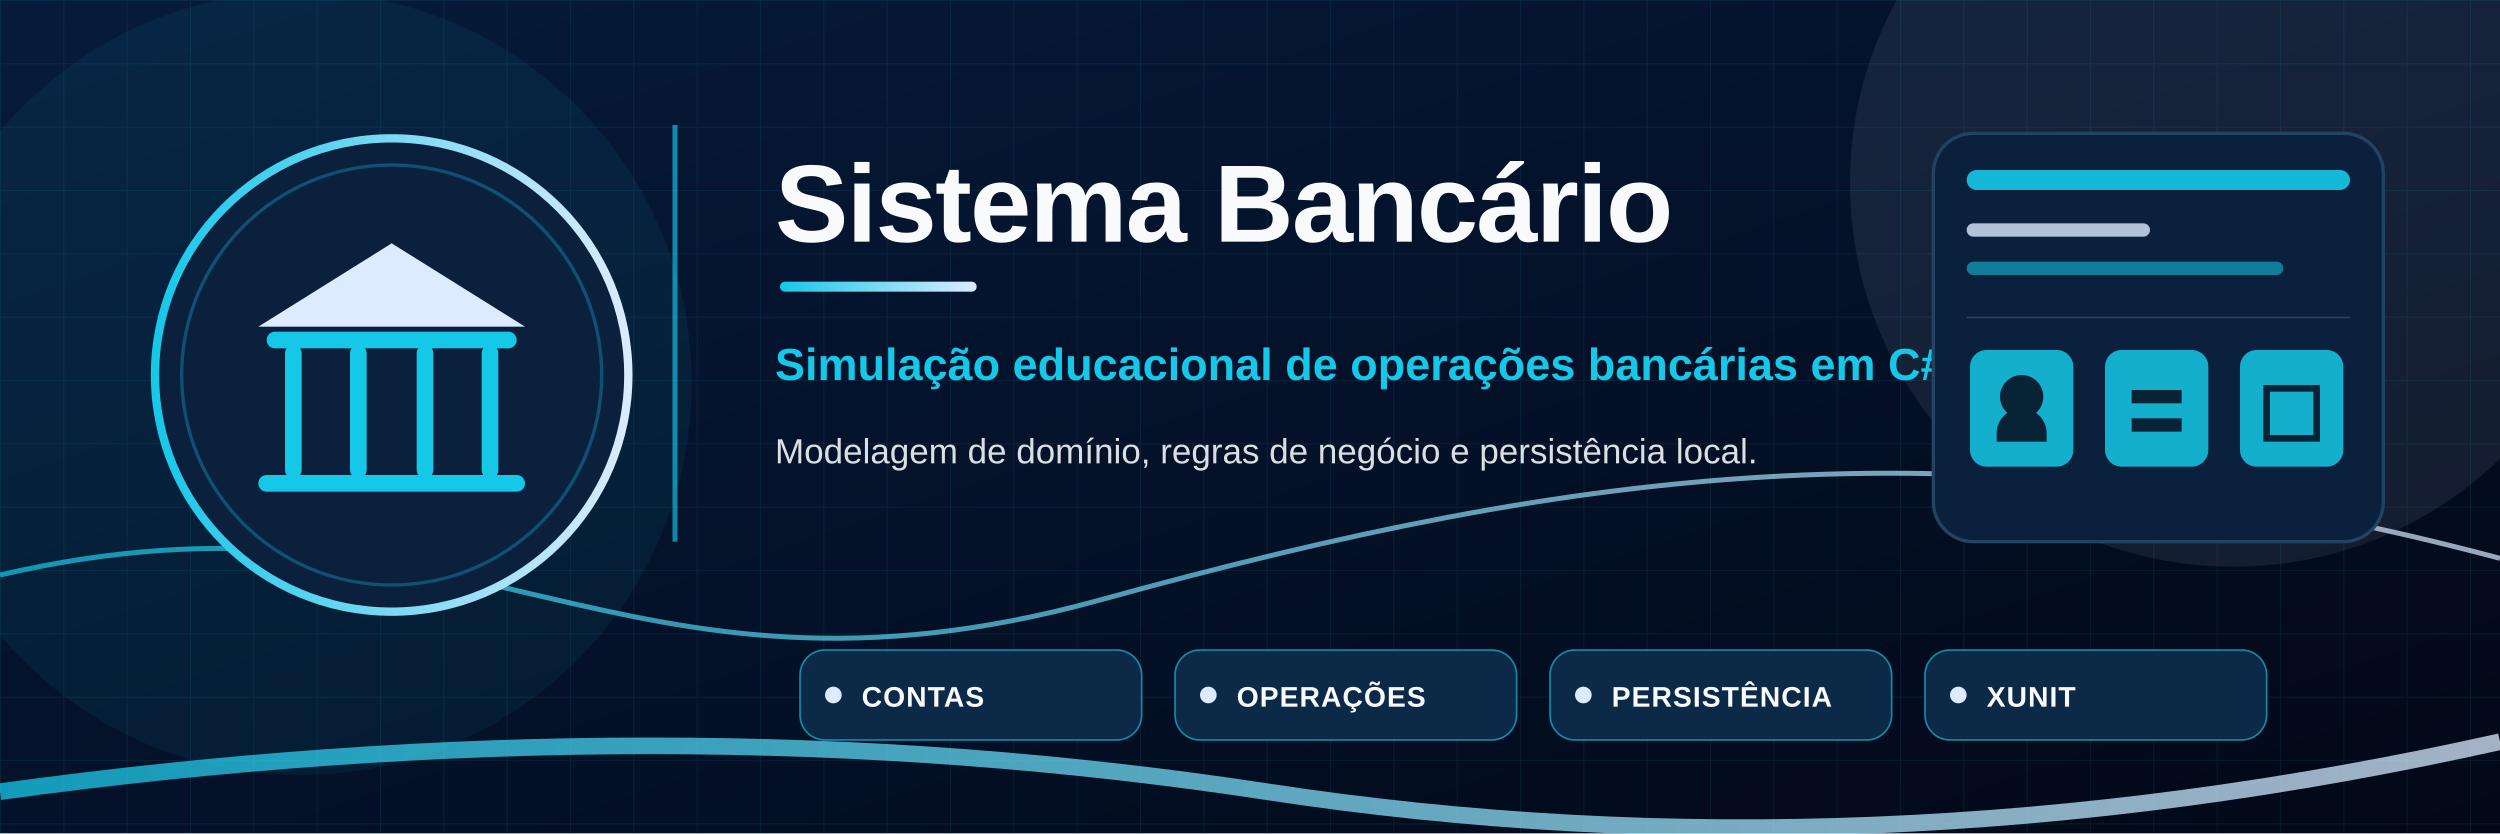
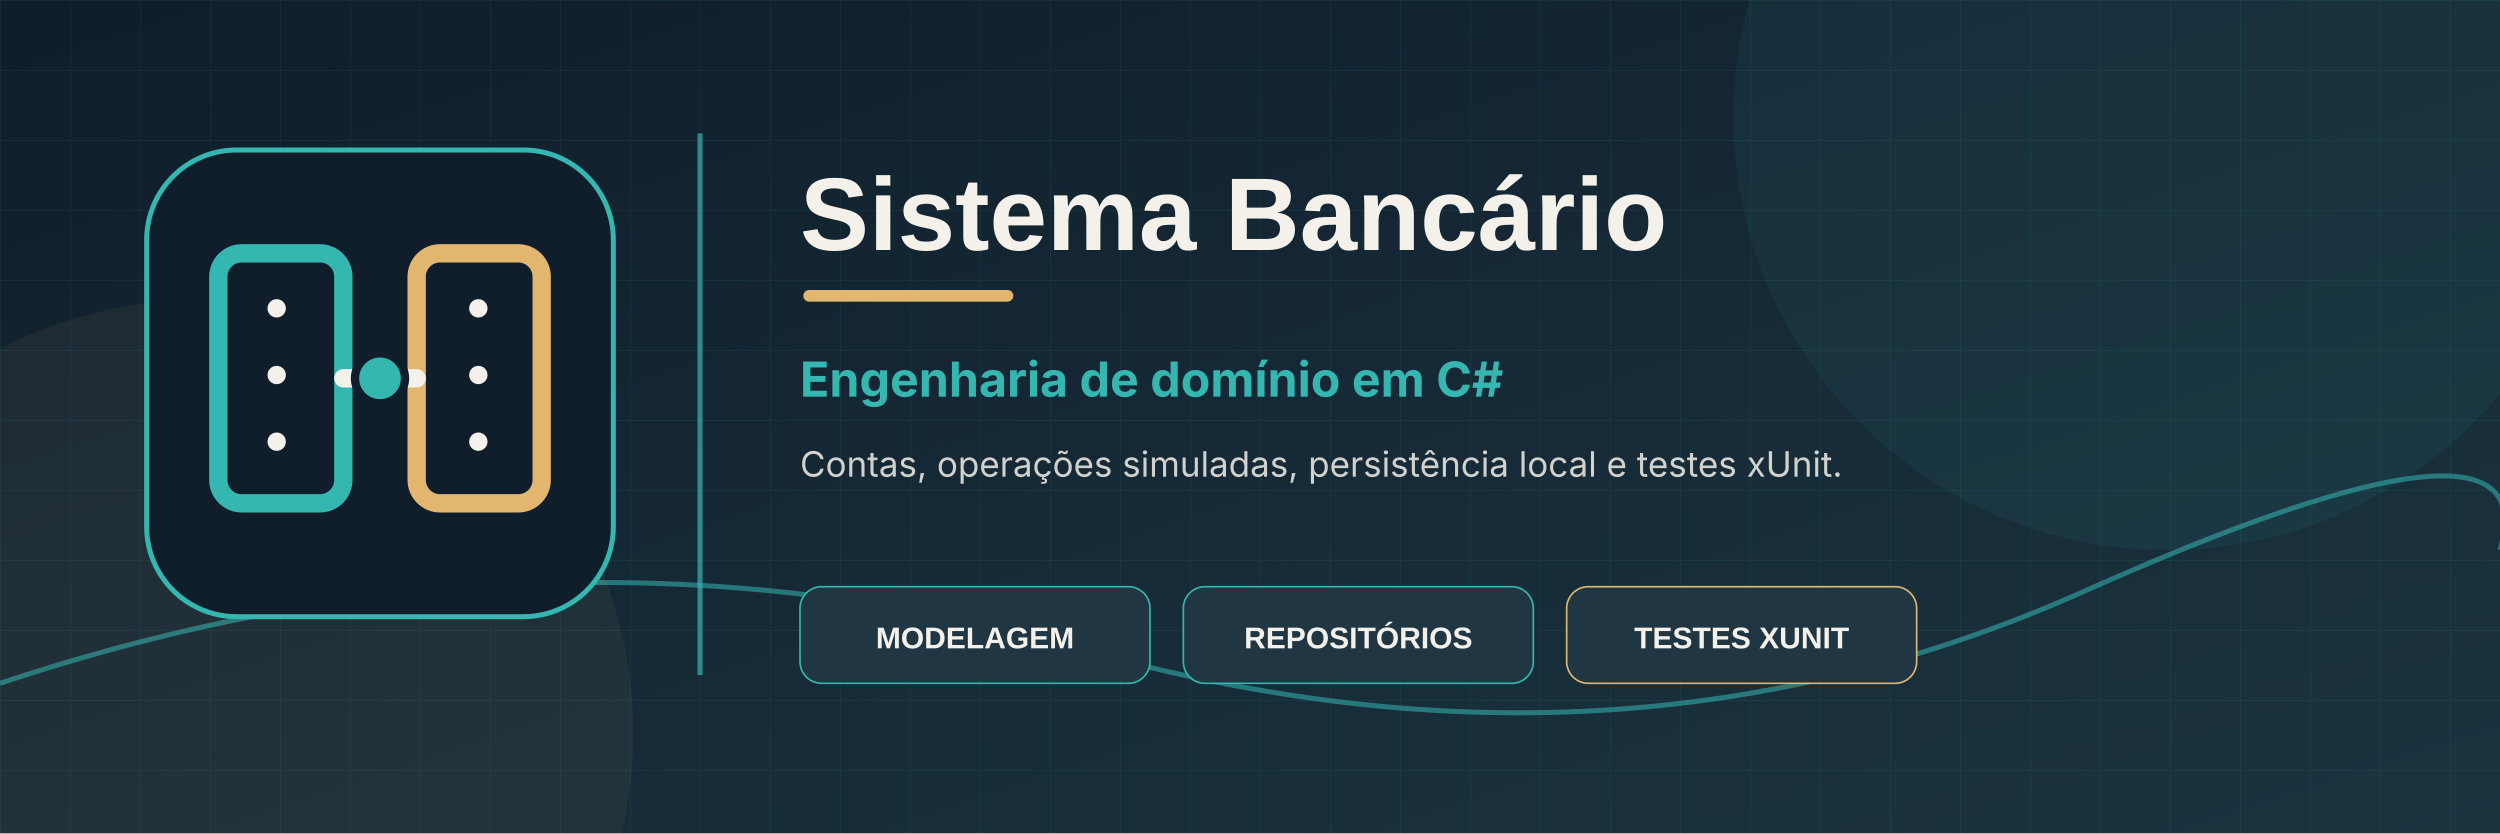
<svg xmlns="http://www.w3.org/2000/svg" width="1500" height="500" viewBox="0 0 1500 500" role="img" aria-labelledby="title desc">
  <defs>
    <linearGradient id="bg" x1="0" y1="0" x2="1" y2="1">
-       <stop stop-color="#061B3B" />
-       <stop offset="1" stop-color="#020817" />
+       <stop stop-color="#101D2B" />
+       <stop offset="1" stop-color="#1B3440" />
    </linearGradient>
-     <linearGradient id="glow" x1="0" y1="0" x2="1" y2="0">
-       <stop stop-color="#16C8E8" />
-       <stop offset="1" stop-color="#DCEBFF" />
-     </linearGradient>
-     <pattern id="grid" width="38" height="38" patternUnits="userSpaceOnUse">
-       <path d="M38 0H0V38" fill="none" stroke="#16C8E8" stroke-opacity=".10" />
+     <pattern id="grid" width="42" height="42" patternUnits="userSpaceOnUse">
+       <path d="M42 0H0V42" fill="none" stroke="#35B7B1" stroke-opacity=".10" />
    </pattern>
  </defs>
  <rect width="1500" height="500" fill="url(#bg)" />
  <rect width="1500" height="500" fill="url(#grid)" />
-   <circle cx="180" cy="230" r="235" fill="#16C8E8" opacity=".07" />
-   <circle cx="1340" cy="110" r="230" fill="#DCEBFF" opacity=".08" />
-   <path d="M0 345C280 280 370 440 660 360s520-110 840-25" fill="none" stroke="url(#glow)" stroke-width="3" opacity=".7" />
-   <path d="M0 475Q400 420 760 475T1500 445" fill="none" stroke="url(#glow)" stroke-width="10" opacity=".75" />
-   <g transform="translate(75 65)">
-     <circle cx="160" cy="160" r="142" fill="#0B203C" stroke="url(#glow)" stroke-width="5" />
-     <circle cx="160" cy="160" r="126" fill="none" stroke="#16C8E8" stroke-opacity=".3" stroke-width="2" />
-     <g transform="translate(32 28)">
-       <path d="M48 103 128 53l80 50Z" fill="#DCEBFF" />
-       <path d="M58 111h140M69 119v70m39-70v70m40-70v70m39-70v70M53 197h150" fill="none" stroke="#16C8E8" stroke-width="10" stroke-linecap="round" />
-     </g>
+   <circle cx="1300" cy="70" r="260" fill="#35B7B1" opacity=".07" />
+   <circle cx="120" cy="440" r="260" fill="#E2B66F" opacity=".06" />
+   <path d="M0 410Q330 300 650 390T1250 355T1500 330" fill="none" stroke="#35B7B1" stroke-width="3" opacity=".55" />
+   <g transform="translate(88 90)">
+     <rect width="280" height="280" rx="54" fill="#101D2B" stroke="#35B7B1" stroke-width="3" />
+     <rect x="43" y="62" width="75" height="150" rx="14" fill="none" stroke="#35B7B1" stroke-width="11" />
+     <rect x="162" y="62" width="75" height="150" rx="14" fill="none" stroke="#E2B66F" stroke-width="11" />
+     <path d="M118 137H162" stroke="#F4F1EA" stroke-width="11" stroke-linecap="round" />
+     <circle cx="140" cy="137" r="15" fill="#35B7B1" stroke="#101D2B" stroke-width="5" />
+     <path d="M78 95v0m0 40v0m0 40v0M199 95v0m0 40v0m0 40v0" stroke="#F4F1EA" stroke-width="11" stroke-linecap="round" />
  </g>
-   <path d="M405 75V325" stroke="#16C8E8" stroke-width="3" opacity=".65" />
-   <text x="465" y="145" font-family="Arial,sans-serif" font-size="66" font-weight="800" fill="#F8FAFC" letter-spacing="-1">Sistema Bancário</text>
-   <rect x="468" y="169" width="118" height="6" rx="3" fill="url(#glow)" />
-   <text x="465" y="228" font-family="Arial,sans-serif" font-size="27" font-weight="700" fill="#16C8E8">Simulação educacional de operações bancárias em C#</text>
-   <text x="465" y="278" font-family="Arial,sans-serif" font-size="21" fill="#F8FAFC" opacity=".88">Modelagem de domínio, regras de negócio e persistência local.</text>
-   <g transform="translate(1160 80)">
-     <rect width="270" height="245" rx="24" fill="#0B203C" stroke="#244263" stroke-width="2" />
-     <rect x="20" y="22" width="230" height="12" rx="6" fill="#16C8E8" opacity=".9" />
-     <rect x="20" y="54" width="110" height="8" rx="4" fill="#DCEBFF" opacity=".8" />
-     <rect x="20" y="77" width="190" height="8" rx="4" fill="#16C8E8" opacity=".55" />
-     <rect x="20" y="110" width="230" height="1" fill="#244263" />
-     <g fill="#16C8E8" opacity=".85">
-       <rect x="22" y="130" width="62" height="70" rx="10" />
-       <rect x="103" y="130" width="62" height="70" rx="10" />
-       <rect x="184" y="130" width="62" height="70" rx="10" />
-     </g>
-     <g fill="#071426" opacity=".9">
-       <circle cx="53" cy="158" r="13" />
-       <path d="M38 185h30v-5a15 15 0 0 0-30 0Z" />
-       <path d="M119 154h30v8h-30zm0 17h30v8h-30z" />
-       <path d="M200 153h30v30h-30z" fill="none" stroke="#071426" stroke-width="4" />
-     </g>
+   <path d="M420 80V405" stroke="#35B7B1" stroke-width="3" opacity=".7" />
+   <text x="480" y="150" fill="#F4F1EA" font-family="Manrope,Segoe UI,Arial,sans-serif" font-size="62" font-weight="800">Sistema Bancário</text>
+   <rect x="482" y="174" width="126" height="7" rx="3.5" fill="#E2B66F" />
+   <text x="480" y="238" fill="#35B7B1" font-family="Inter,Segoe UI,Arial,sans-serif" font-size="29" font-weight="700">Engenharia de domínio em C#</text>
+   <text x="480" y="286" fill="#F4F1EA" opacity=".84" font-family="Inter,Segoe UI,Arial,sans-serif" font-size="21">Contas, operações simuladas, persistência local e testes xUnit.</text>
+   <g transform="translate(480 352)">
+     <rect width="210" height="58" rx="13" fill="#203743" stroke="#35B7B1" />
+     <text x="105" y="37" text-anchor="middle" fill="#F4F1EA" font-family="Arial,sans-serif" font-size="18" font-weight="700">MODELAGEM</text>
  </g>
-   <g transform="translate(480 390)">
-     <rect width="205" height="54" rx="15" fill="#0D2948" stroke="#16C8E8" stroke-opacity=".65" />
-     <circle cx="20" cy="27" r="5" fill="#DCEBFF" />
-     <text x="37" y="34" font-family="Arial,sans-serif" font-size="17" font-weight="700" letter-spacing=".6" fill="#F8FAFC">CONTAS</text>
+   <g transform="translate(710 352)">
+     <rect width="210" height="58" rx="13" fill="#203743" stroke="#35B7B1" />
+     <text x="105" y="37" text-anchor="middle" fill="#F4F1EA" font-family="Arial,sans-serif" font-size="18" font-weight="700">REPOSITÓRIOS</text>
  </g>
-   <g transform="translate(705 390)">
-     <rect width="205" height="54" rx="15" fill="#0D2948" stroke="#16C8E8" stroke-opacity=".65" />
-     <circle cx="20" cy="27" r="5" fill="#DCEBFF" />
-     <text x="37" y="34" font-family="Arial,sans-serif" font-size="17" font-weight="700" letter-spacing=".6" fill="#F8FAFC">OPERAÇÕES</text>
-   </g>
-   <g transform="translate(930 390)">
-     <rect width="205" height="54" rx="15" fill="#0D2948" stroke="#16C8E8" stroke-opacity=".65" />
-     <circle cx="20" cy="27" r="5" fill="#DCEBFF" />
-     <text x="37" y="34" font-family="Arial,sans-serif" font-size="17" font-weight="700" letter-spacing=".6" fill="#F8FAFC">PERSISTÊNCIA</text>
-   </g>
-   <g transform="translate(1155 390)">
-     <rect width="205" height="54" rx="15" fill="#0D2948" stroke="#16C8E8" stroke-opacity=".65" />
-     <circle cx="20" cy="27" r="5" fill="#DCEBFF" />
-     <text x="37" y="34" font-family="Arial,sans-serif" font-size="17" font-weight="700" letter-spacing=".6" fill="#F8FAFC">XUNIT</text>
+   <g transform="translate(940 352)">
+     <rect width="210" height="58" rx="13" fill="#203743" stroke="#E2B66F" />
+     <text x="105" y="37" text-anchor="middle" fill="#F4F1EA" font-family="Arial,sans-serif" font-size="18" font-weight="700">TESTES XUNIT</text>
  </g>
</svg>
